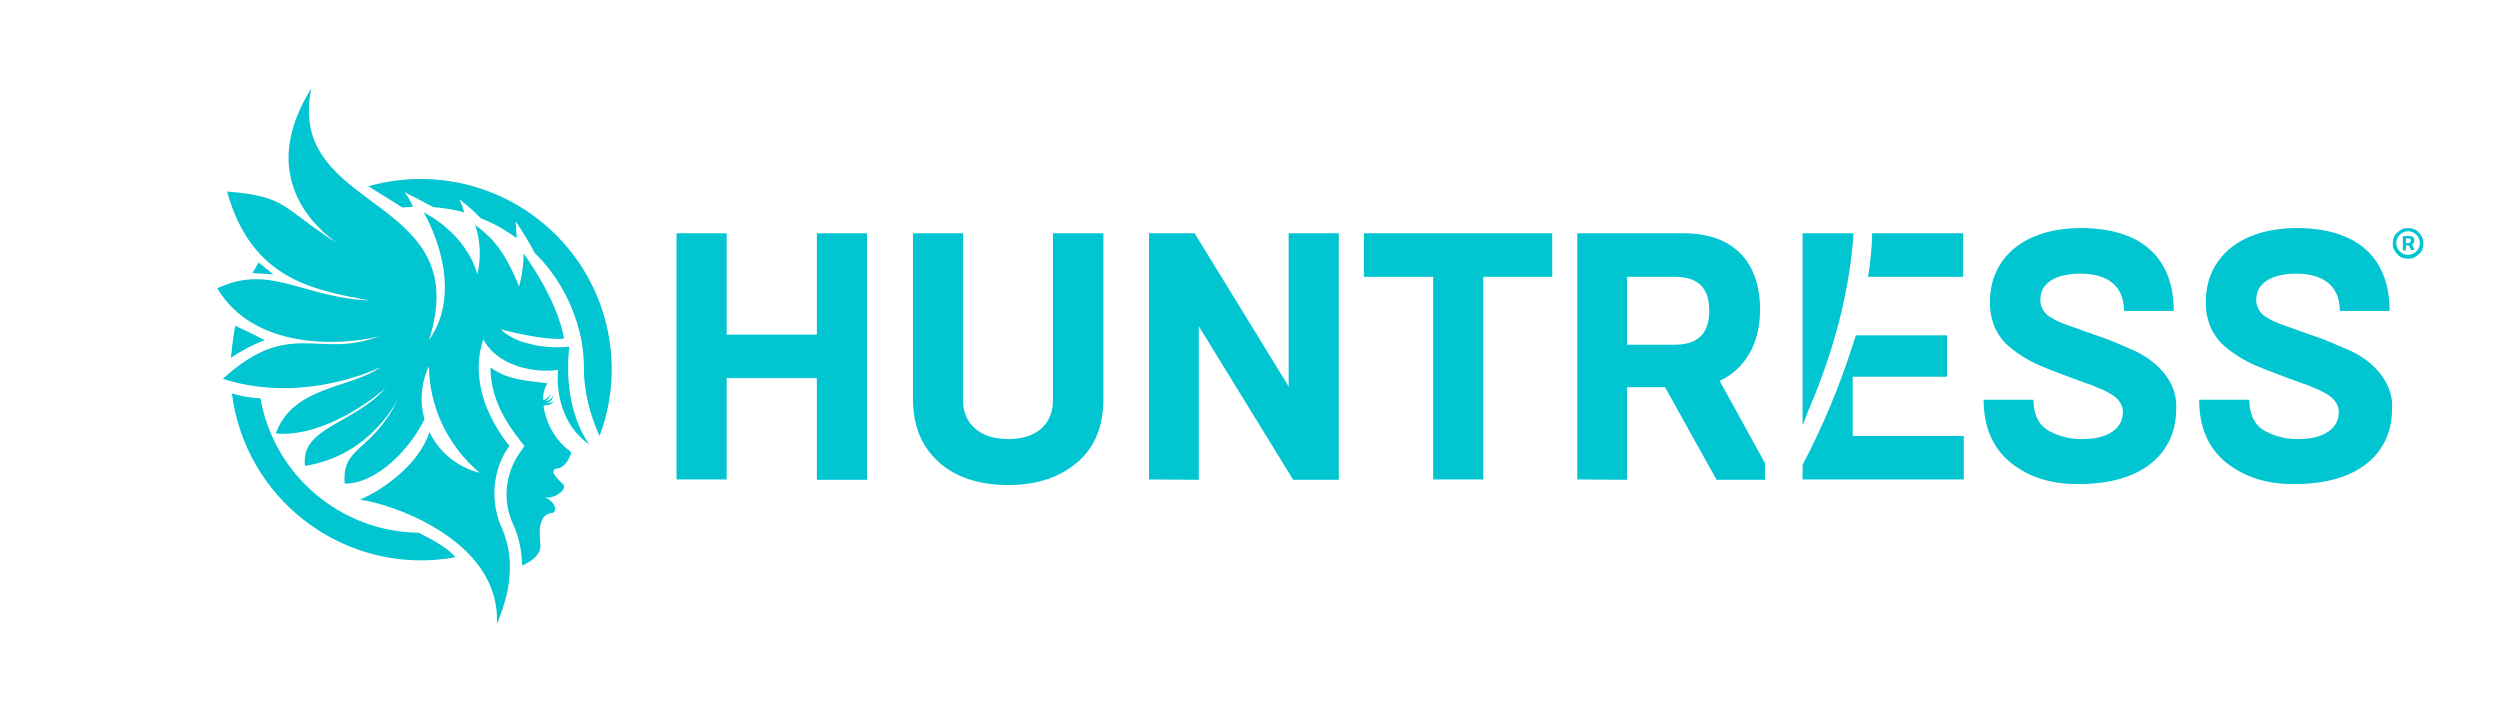
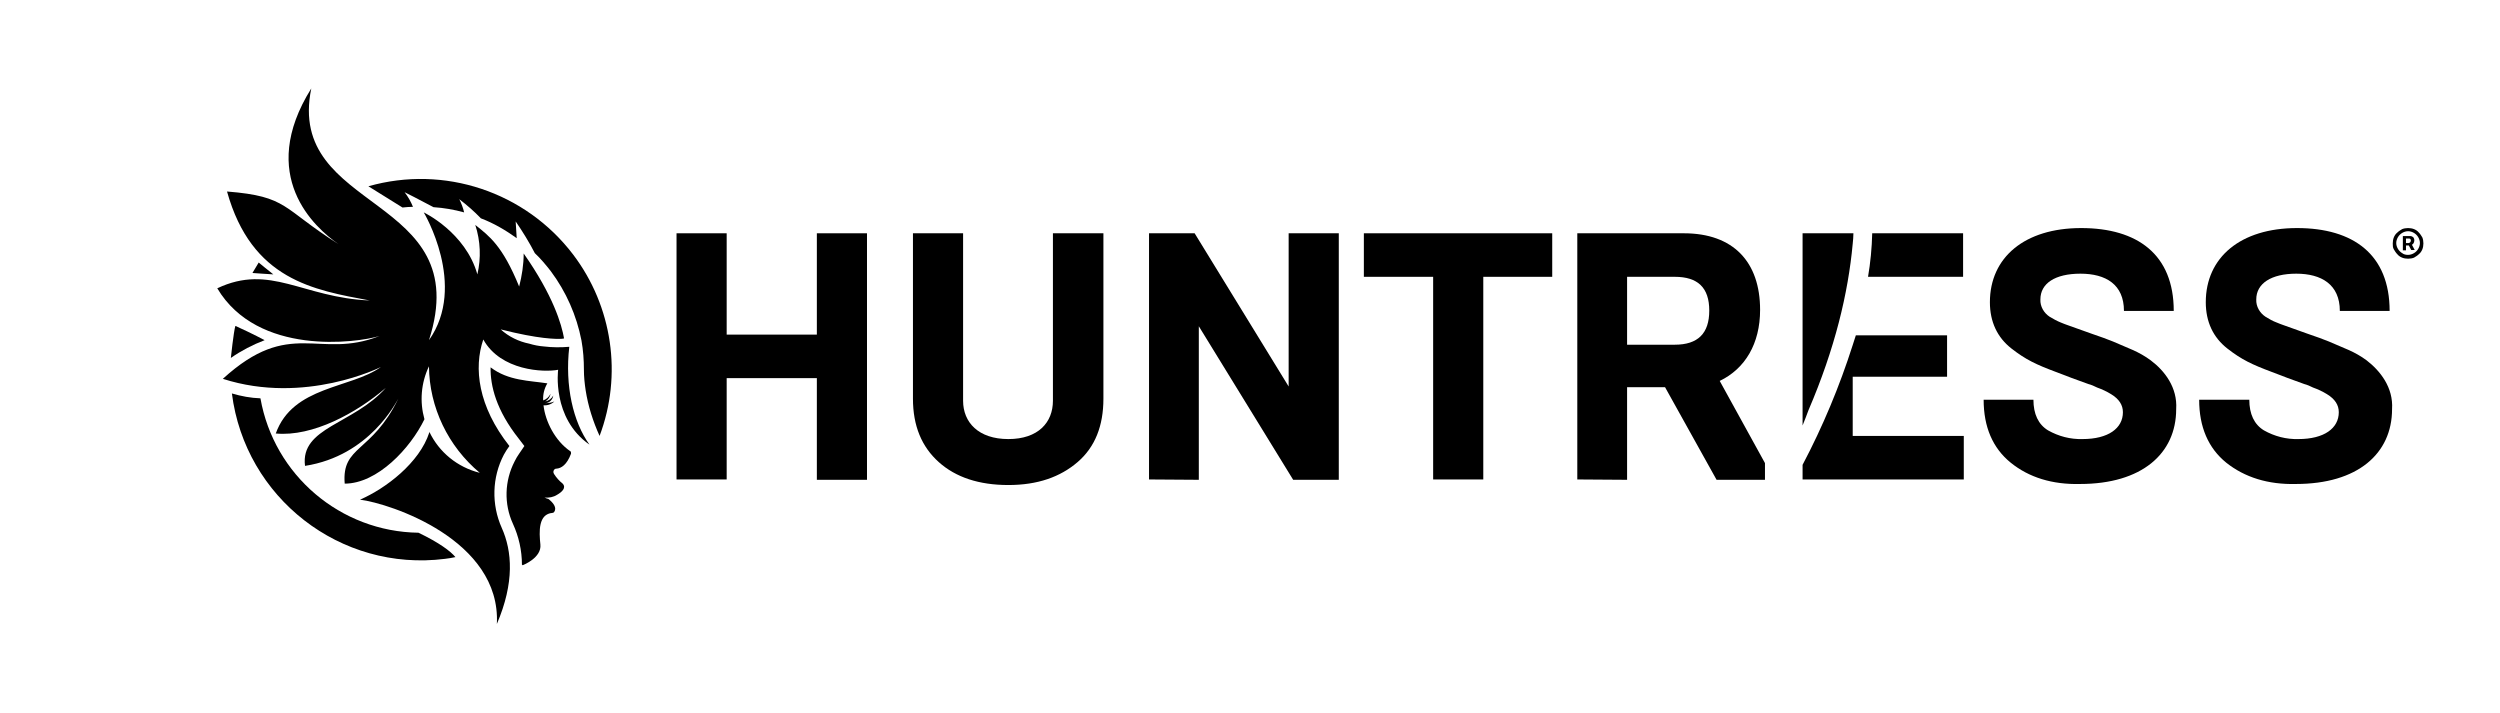
<svg xmlns="http://www.w3.org/2000/svg" version="1.1" id="Layer_1" x="0px" y="0px" viewBox="0 0 718 204.7" style="enable-background:new 0 0 718 204.7;" xml:space="preserve">
  <style type="text/css">
- 	.st0{fill:#01C5D1;}
+ 	.st0{fill:#000000;}
</style>
  <g id="Logo">
    <path class="st0" d="M563.8,67h-26.1c-0.1,4.2-0.5,8.4-1.2,12.5h27.3L563.8,67z" />
    <path class="st0" d="M194.3,137.7V67h14.4v29.1h25.9V67h14.4v70.8h-14.4v-29.2h-25.9v29.1L194.3,137.7z" />
    <path class="st0" d="M302.4,67h14.5v47.5c0,7.8-2.4,13.9-7.4,18.2s-11.5,6.6-19.9,6.6s-15.1-2.2-20-6.6s-7.4-10.4-7.4-18.2V67h14.4   v48.1c0,6.2,4.4,11,13,11s12.8-4.8,12.8-11L302.4,67z" />
    <path class="st0" d="M330,137.7V67h13.1l27,44V67h14.4v70.8h-13.1l-27.1-44.1v44.1L330,137.7z" />
    <path class="st0" d="M411.6,137.7V79.5h-19.9V67h54.1v12.5H426v58.2L411.6,137.7z" />
    <path class="st0" d="M453,137.7V67h30.6c14.2,0,21.9,8.2,21.9,22c0,9.7-4.3,16.9-11.6,20.4l13,23.6v4.8H493l-14.8-26.6h-10.9v26.6   L453,137.7z M467.3,99H481c6.6,0,9.9-3.2,9.9-9.8s-3.3-9.7-9.9-9.7h-13.7V99z" />
    <path class="st0" d="M577.5,132.9c-5.2-4.2-7.8-10.3-7.8-18.1H584c0,4.1,1.4,7.1,4.2,8.8c3,1.7,6.4,2.6,9.9,2.5   c7.4,0,11.6-3.1,11.6-7.7c0-2.1-1.1-3.8-3.4-5.2c-1.3-0.8-2.6-1.4-4-1.9c-0.8-0.4-1.7-0.8-2.5-1c-1.3-0.5-4.8-1.7-6.5-2.4l-2.9-1.1   c-5.6-2.1-8.6-3.5-12.7-6.7s-6.2-7.7-6.2-13.3c0-12.9,10-21.3,26.2-21.3s26.6,7.6,26.6,23.8H610c0-7.6-5.2-10.7-12.5-10.7   S586,81.4,586,86c-0.1,2,1,3.9,2.7,5c1,0.6,2.1,1.2,3.1,1.6c0.8,0.3,1.4,0.6,1.8,0.7l4.2,1.5l2.8,1c2.7,0.9,4.8,1.7,6.3,2.3   l5.6,2.4c1.8,0.8,3.6,1.8,5.2,3c4,3,7.7,7.8,7.3,14c0,12.8-9.9,21.5-27.6,21.5C589.4,139.2,582.7,137.1,577.5,132.9z" />
    <path class="st0" d="M639.4,132.9c-5.2-4.2-7.8-10.3-7.8-18.1H646c0,4.1,1.4,7.1,4.2,8.8c3,1.7,6.4,2.6,9.9,2.5   c7.4,0,11.6-3.1,11.6-7.7c0-2.1-1.1-3.8-3.4-5.2c-1.3-0.8-2.6-1.4-4-1.9c-0.8-0.4-1.7-0.8-2.5-1c-1.3-0.5-4.8-1.7-6.5-2.4l-2.9-1.1   c-5.6-2.1-8.6-3.5-12.7-6.7s-6.2-7.7-6.2-13.3c0-12.9,10-21.3,26.2-21.3s26.6,7.6,26.6,23.8H672c0-7.6-5.3-10.7-12.5-10.7   s-11.5,2.8-11.5,7.4c-0.1,2,1,3.9,2.7,5c1,0.6,2,1.2,3.1,1.6c0.8,0.3,1.4,0.6,1.8,0.7l4.2,1.5l2.8,1c2.7,0.9,4.8,1.7,6.3,2.3   l5.6,2.4c1.8,0.8,3.6,1.8,5.2,3c3.9,3,7.7,7.8,7.3,14c0,12.8-9.9,21.5-27.6,21.5C651.4,139.2,644.7,137.1,639.4,132.9z" />
    <path class="st0" d="M532.1,125.2v-17h27.1V96.3H533c-0.3,0.9-0.6,1.9-0.9,2.8c-3.8,11.9-8.6,23.4-14.4,34.4v4.2H564v-12.5H532.1z" />
    <path class="st0" d="M532.1,67h-14.4v55.2c0.6-1.5,1.2-3,1.7-4.4c7.6-17.7,11.4-33.6,12.7-47.8c0.1-1,0.2-2,0.2-3H532.1z" />
  </g>
  <g id="Layer_5">
    <path class="st0" d="M66.3,102.8c3-2.1,6.3-3.8,9.7-5.1c0,0-3.3-1.8-8.4-4.1C67.1,95.2,66.3,102.8,66.3,102.8z" />
    <path class="st0" d="M163.5,99.6c-2.4,0.2-4.9,0.2-7.3-0.1c-1.4-0.1-2.9-0.4-4.2-0.8c-3-0.6-5.9-2-8.2-4.1c11,2.8,16,2.8,17.6,2.7   l0.6-0.1c-0.7-4-3.1-12.3-11.6-24.4c0,3.2-0.5,6.4-1.3,9.5c-4.8-11.8-8.6-14.5-12.6-17.7c1.5,4.6,1.7,9.5,0.6,14.2   c-3.4-12.1-15.4-17.8-15.4-17.8s12.6,21,1.5,36.7C136.8,55.5,82,61.4,89.4,25.4c-15.7,25.1,1,40,7.8,44.7   C80.9,59.8,82.8,56.4,65.2,55c7.1,25.4,24.9,28.3,41,31.3c-19.3-0.8-28.6-10.7-43.8-3.5c11.6,19.5,40,15.7,46.6,13.7   c-17.5,6.9-25.6-5.4-45,12.3c23.6,7.6,45.4-3.4,45.4-3.4c-8.6,6.2-25.3,5.4-30.2,19.1c10.6,1,23.2-5.9,31.6-13.1   c-9.3,10.5-24.6,11.3-23.2,22.4c18.6-2.9,26.2-18.4,26.8-19.3c-7.7,15.7-16.3,13.4-15.4,24.4c9.4,0,18.9-10.2,22.9-18.5   c-1.4-5-1-10.4,1.3-15.2c0.1,11.8,5.5,23,14.6,30.6c-6.4-1.6-11.7-5.9-14.5-11.8l0,0c0,0.1,0,0.1,0,0.2   c-2.8,8.7-12.5,16.1-19.9,19.3c8.6,1.1,40.5,11.5,39.3,35.7c5.1-11.9,4.4-20.9,1.4-27.6c-3-6.7-2.8-14.5,0.6-21   c0.5-0.9,1-1.7,1.6-2.5c-9-11.4-10.3-22.4-7.5-30.6c5,9,17.4,9.5,21.5,8.7c0,0-1.9,13.9,9,21.5C164.6,121.2,162.2,110.8,163.5,99.6   z" />
    <path class="st0" d="M164.6,73.1c-13.7-18-37-25.8-58.8-19.6c2.6,1.6,6.8,4.2,9.8,6.1c1-0.1,2-0.2,3-0.2c-0.6-1.5-1.4-2.9-2.4-4.2   c0,0,4.6,2.3,8.3,4.3c3,0.2,5.9,0.7,8.8,1.5c-0.3-1.3-0.8-2.6-1.4-3.8c2.2,1.7,4.3,3.5,6.2,5.5c3.7,1.4,7.1,3.4,10.3,5.7l-0.3-4.8   c2,2.9,3.9,6,5.5,9.1c1.7,1.6,3.2,3.4,4.6,5.2c4.4,5.9,7.4,12.7,8.8,19.9l0,0c0.5,2.8,0.7,5.6,0.7,8.4c0,2,0.2,3.9,0.5,5.9   c0.7,4.5,2.1,8.9,4,13.1C178.8,107.7,175.9,88,164.6,73.1z" />
    <path class="st0" d="M74.3,75.4c-0.6,1-1.2,2-1.8,3c1.7,0.1,3.8,0.3,6,0.4C76.8,77.5,75.3,76.2,74.3,75.4z" />
    <path class="st0" d="M120.2,153c-22.4-0.3-41.5-16.5-45.4-38.6c-2.8-0.1-5.5-0.6-8.2-1.4c3.8,30,31.2,51.3,61.2,47.5   c1-0.1,2-0.3,3-0.5C129.4,158.3,126.2,155.9,120.2,153z" />
    <path class="st0" d="M163.8,129.6c-4.4-3-7.2-8.6-7.7-13.2c1.1,0.1,2.3-0.3,3.1-1.1c-0.9,0.4-1.9,0.5-2.8,0.5   c1.3,0,2.3-0.9,2.5-2.2c-0.5,0.9-1.3,1.5-2.3,1.7c0.8-0.5,1.4-1.3,1.5-2.2c-0.4,0.9-1.2,1.6-2.1,1.9c-0.1-1.7,0.3-3.4,1.2-4.9   c-5.1-0.8-11.2-0.7-16.3-4.6c-0.1,5.3,1.6,12.3,8.1,20.5l1.6,2.1l-1.5,2.2c-0.5,0.7-0.9,1.4-1.3,2.2c-2.9,5.6-3.1,12.2-0.5,17.9   c1.7,3.7,2.6,7.7,2.6,11.8h0.1c0,0,0,0.1,0,0.1h0.2c0,0,5.4-2.1,5-5.9s-0.6-8.8,3.5-9.1c0.1,0,0.2-0.1,0.3-0.1c0,0,1.7-1.4-1.5-3.9   c-0.4-0.1-0.7-0.2-1.1-0.4c1.3,0.1,2.5-0.1,3.6-0.8c1.4-0.8,2.7-2,1.6-3.2l0,0c-1-0.8-1.8-1.7-2.5-2.8c-0.3-0.5-0.2-1.1,0.3-1.4   c0.1-0.1,0.3-0.1,0.4-0.1c1.4-0.1,3-1.1,4.2-4.3C164,129.9,164,129.7,163.8,129.6z" />
  </g>
  <path class="st0" d="M690.1,71.9v-4.1h2.1c0.2,0,0.3,0,0.5,0.1c0.2,0.1,0.4,0.2,0.5,0.4c0.1,0.2,0.2,0.4,0.2,0.7  c0,0.3-0.1,0.6-0.2,0.8c-0.1,0.2-0.3,0.4-0.5,0.5c-0.2,0.1-0.4,0.2-0.6,0.2h-1.5v-0.7h1.2c0.1,0,0.3-0.1,0.4-0.2  c0.1-0.1,0.2-0.3,0.2-0.5c0-0.3-0.1-0.4-0.2-0.5c-0.1-0.1-0.3-0.1-0.4-0.1H691v3.4H690.1z M692.5,69.9l1,1.9h-1l-1-1.9H692.5z   M691.6,74.3c-0.6,0-1.2-0.1-1.7-0.3c-0.5-0.2-1-0.5-1.4-1c-0.4-0.4-0.7-0.9-1-1.4s-0.3-1.1-0.3-1.7c0-0.6,0.1-1.2,0.3-1.7  s0.5-1,1-1.4c0.4-0.4,0.9-0.7,1.4-1c0.5-0.2,1.1-0.3,1.7-0.3s1.2,0.1,1.7,0.3c0.5,0.2,1,0.5,1.4,1c0.4,0.4,0.7,0.9,1,1.4  c0.2,0.5,0.3,1.1,0.3,1.7c0,0.6-0.1,1.2-0.3,1.7c-0.2,0.5-0.5,1-1,1.4c-0.4,0.4-0.9,0.7-1.4,1C692.8,74.2,692.2,74.3,691.6,74.3z   M691.6,73.2c0.6,0,1.2-0.2,1.7-0.5c0.5-0.3,0.9-0.7,1.2-1.2c0.3-0.5,0.5-1.1,0.5-1.7c0-0.6-0.2-1.2-0.5-1.7s-0.7-0.9-1.2-1.2  s-1.1-0.5-1.7-0.5s-1.2,0.2-1.7,0.5s-0.9,0.7-1.2,1.2c-0.3,0.5-0.5,1.1-0.5,1.7c0,0.6,0.2,1.2,0.5,1.7c0.3,0.5,0.7,0.9,1.2,1.2  C690.4,73.1,691,73.2,691.6,73.2z" />
</svg>
